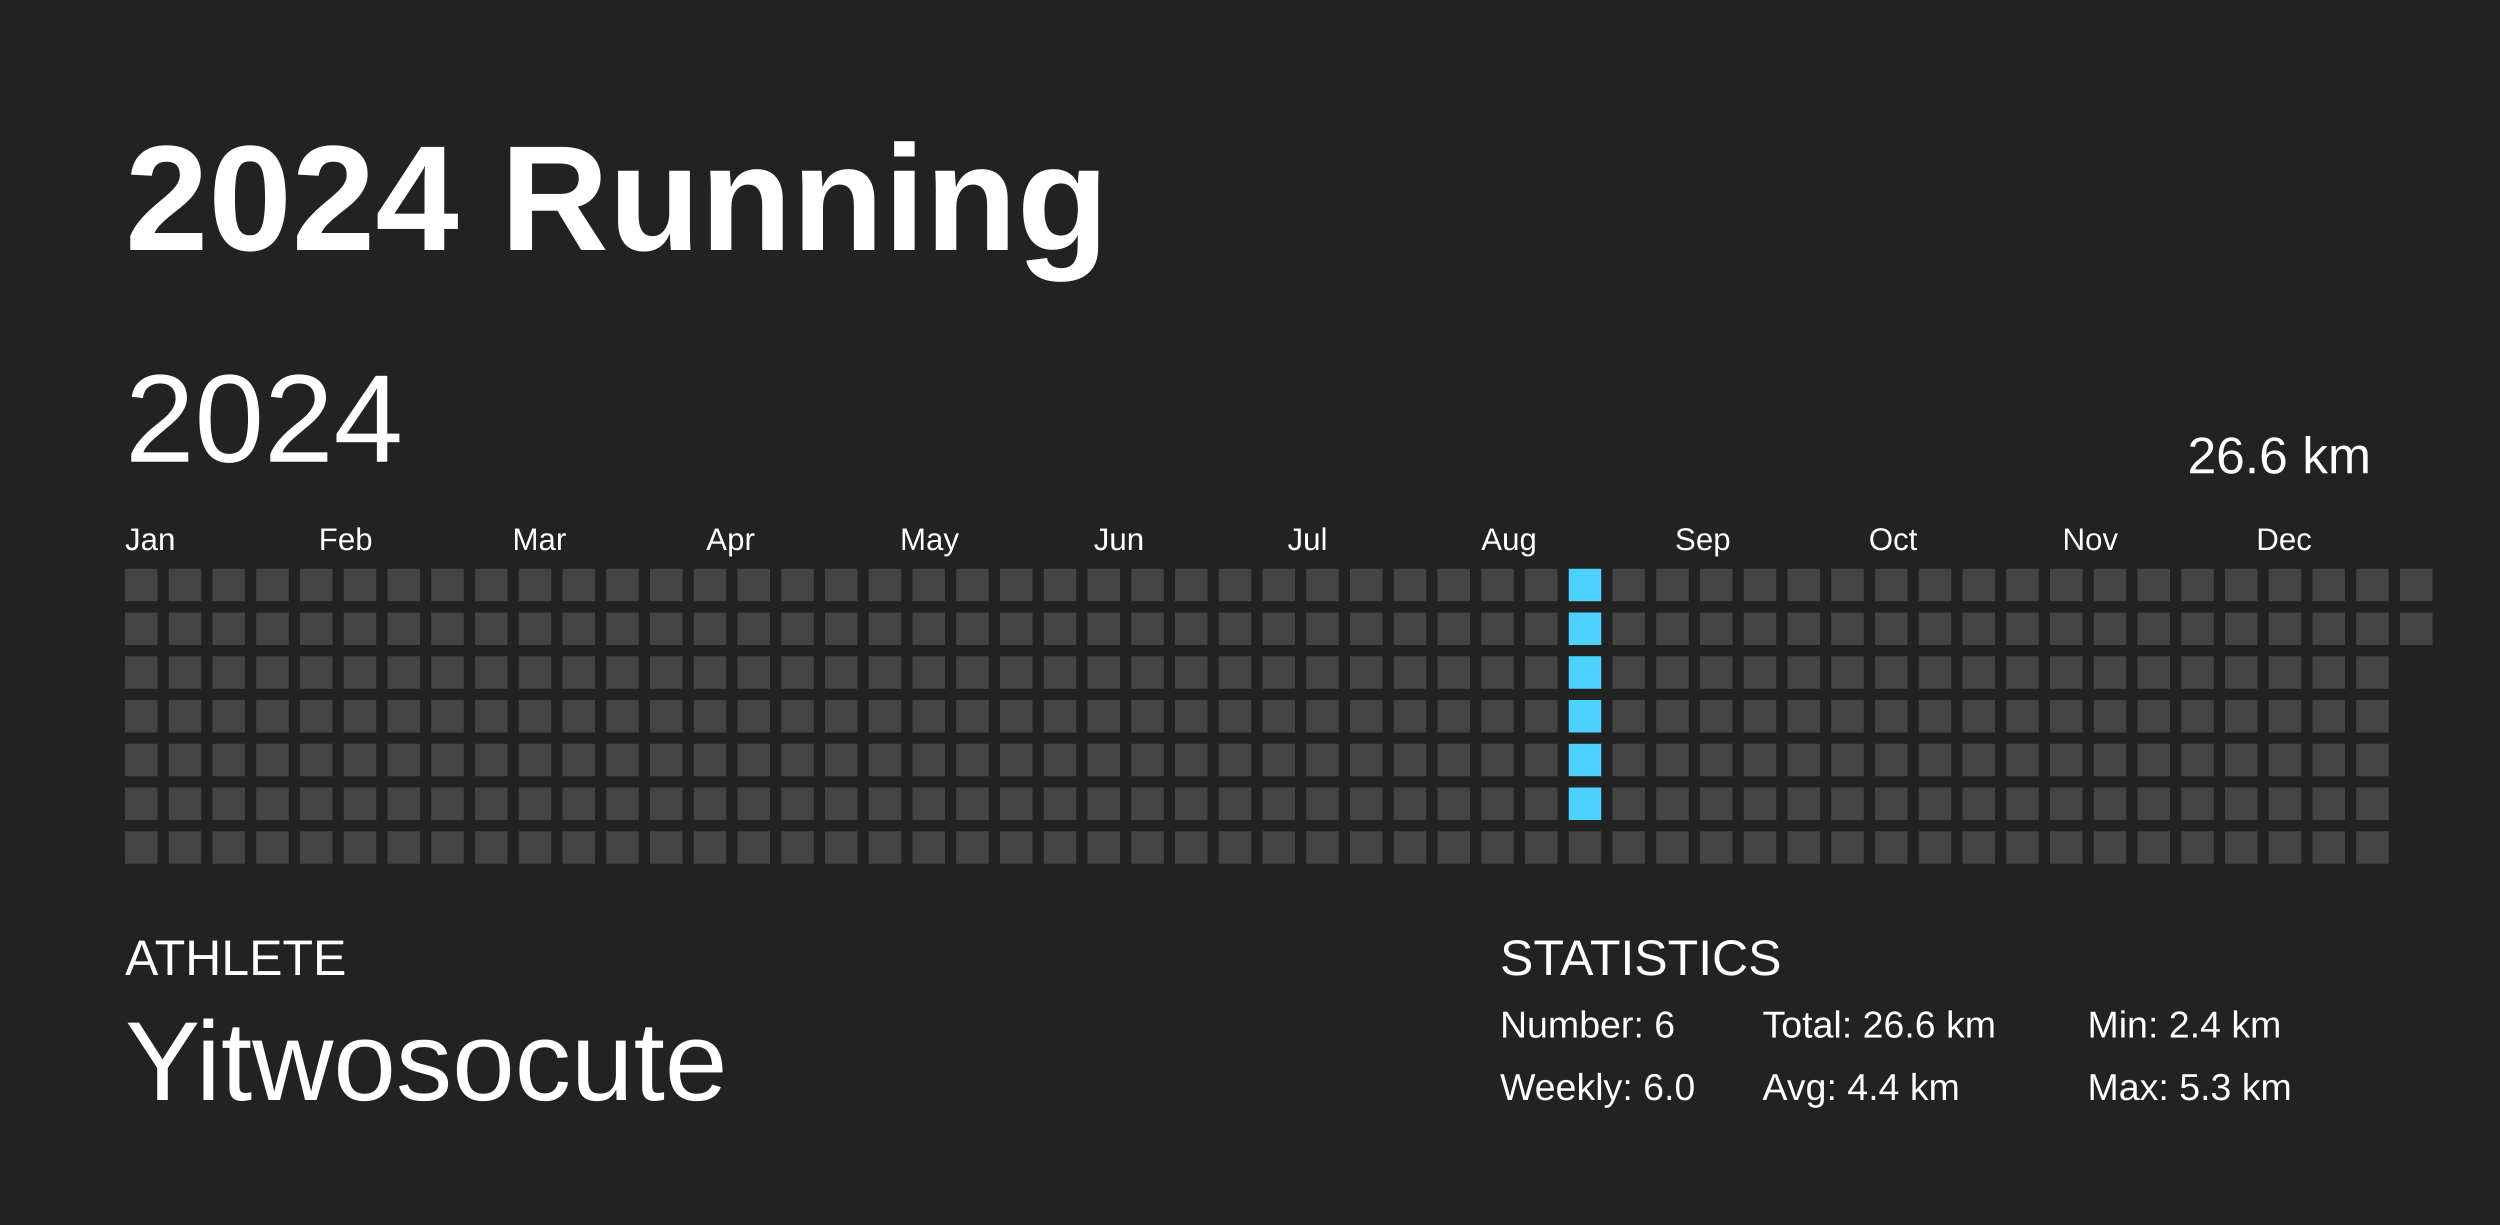
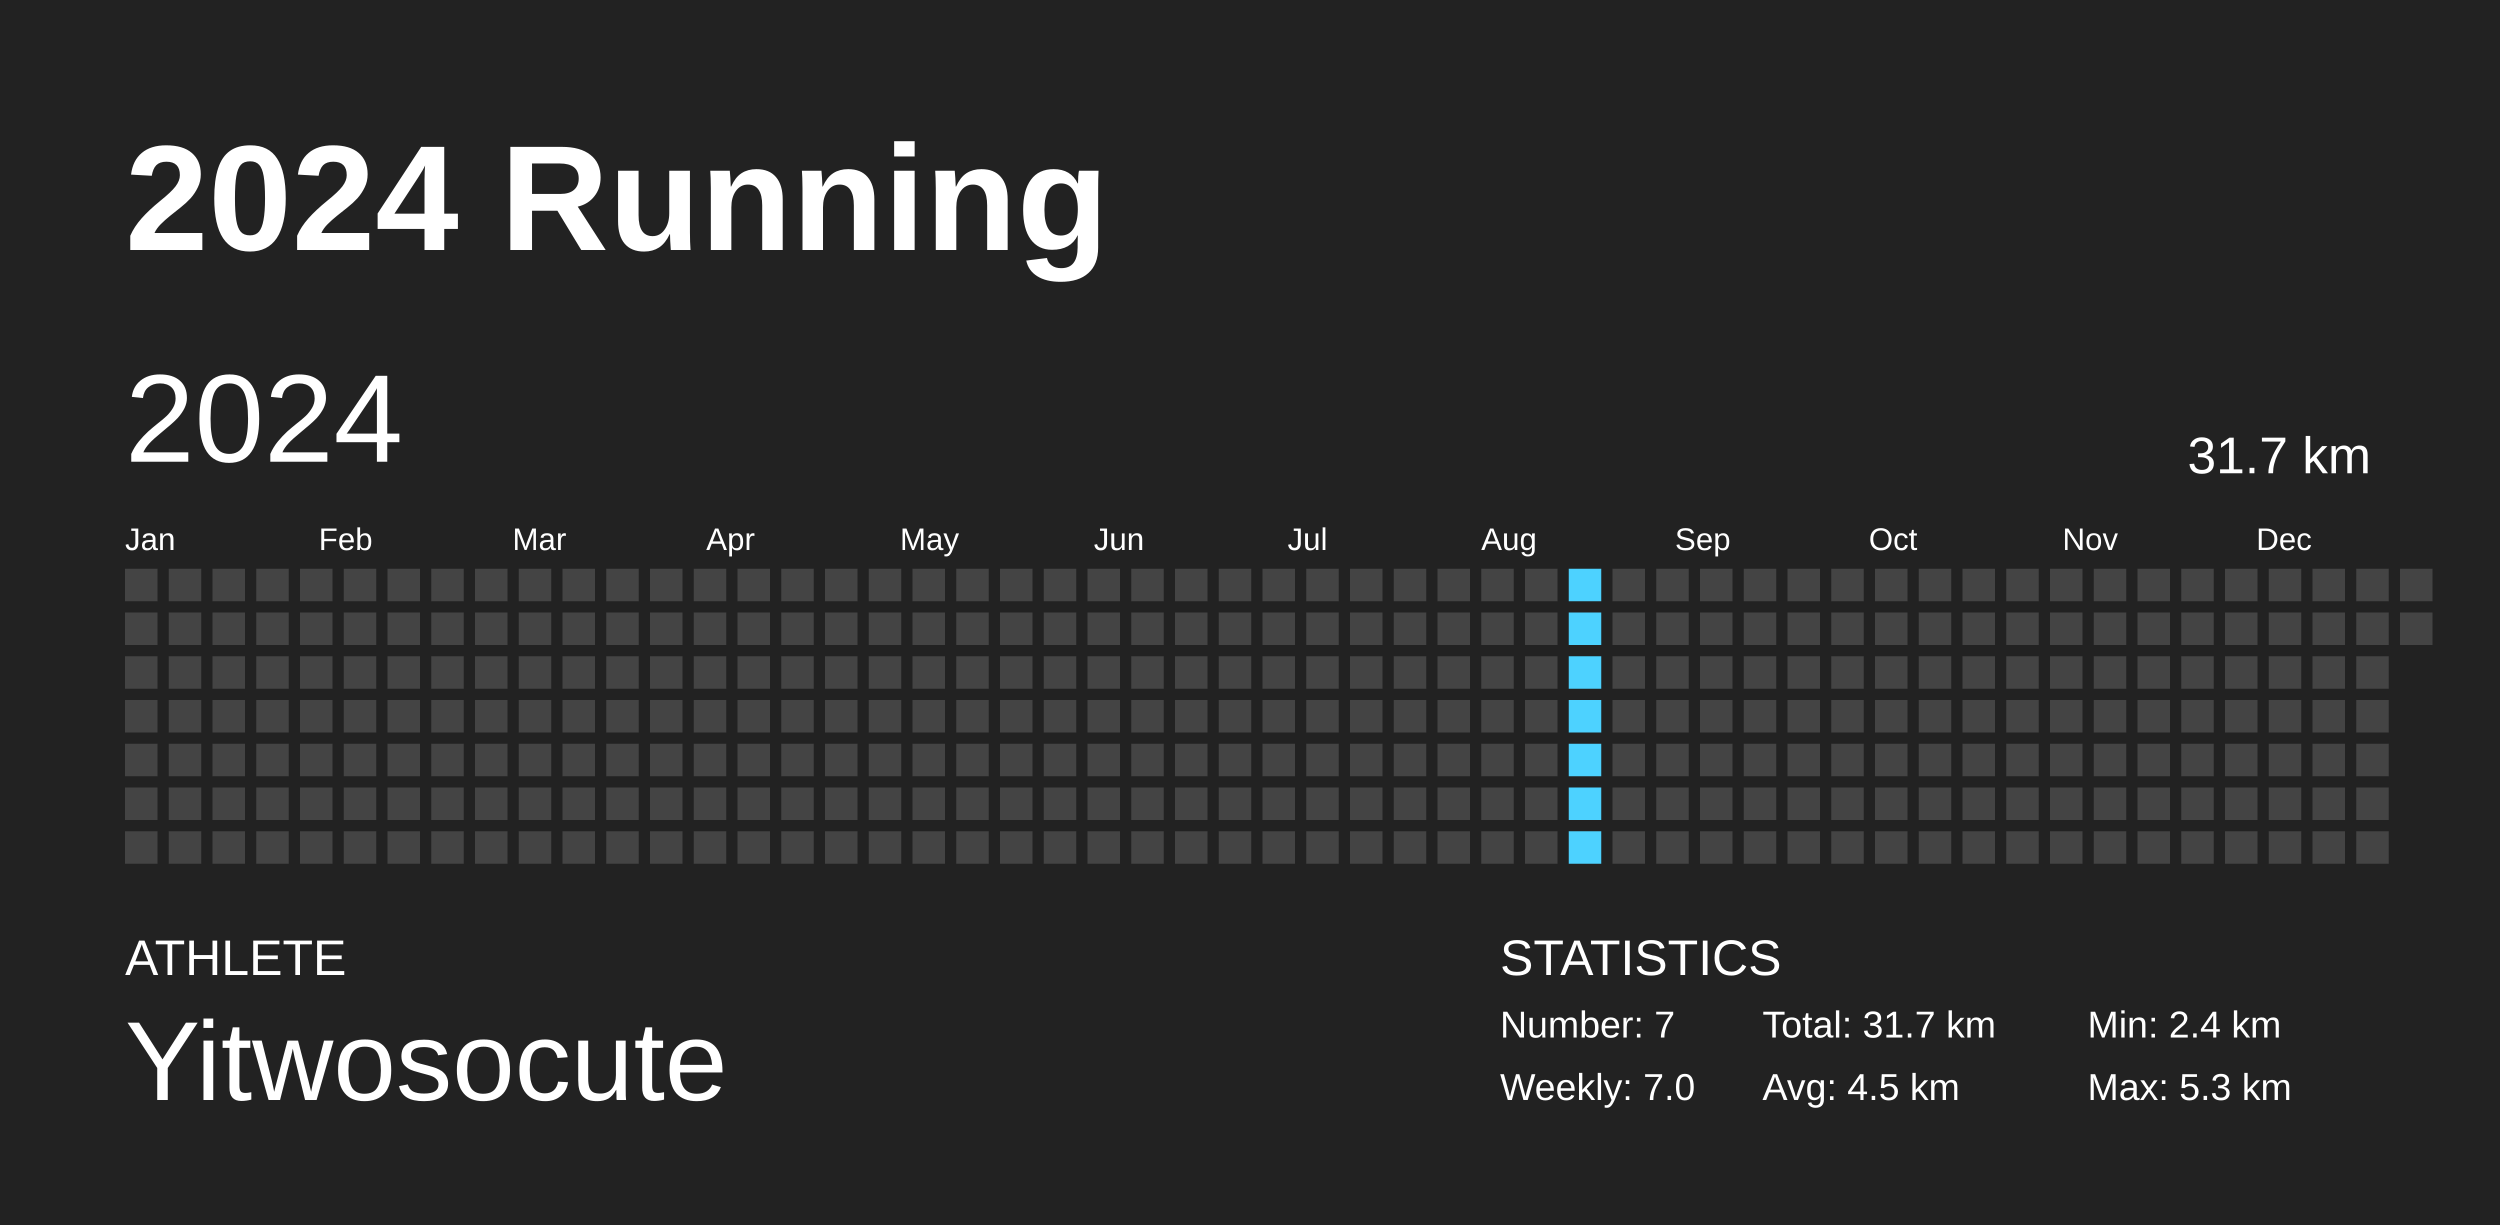
<svg xmlns="http://www.w3.org/2000/svg" baseProfile="full" height="98mm" version="1.1" viewBox="0,0,200,98" width="200mm">
  <defs />
  <rect fill="#222222" height="98" width="200" x="0" y="0" />
  <text fill="#FFFFFF" style="font-size:12px; font-family:Arial; font-weight:bold;" x="10" y="20">2024 Running</text>
  <text fill="#FFFFFF" style="font-size:4px; font-family:Arial" x="10" y="78">ATHLETE</text>
  <text fill="#FFFFFF" style="font-size:9px; font-family:Arial" x="10" y="88">Yitwosocute</text>
  <text fill="#FFFFFF" style="font-size:4px; font-family:Arial" x="120" y="78">STATISTICS</text>
-   <text fill="#FFFFFF" style="font-size:3px; font-family:Arial" x="120" y="83">Number: 6</text>
-   <text fill="#FFFFFF" style="font-size:3px; font-family:Arial" x="120" y="88">Weekly: 6.0</text>
-   <text fill="#FFFFFF" style="font-size:3px; font-family:Arial" x="141" y="83">Total: 26.6 km</text>
-   <text fill="#FFFFFF" style="font-size:3px; font-family:Arial" x="141" y="88">Avg: 4.4 km</text>
+   <text fill="#FFFFFF" style="font-size:3px; font-family:Arial" x="120" y="83">Number: 7</text>
+   <text fill="#FFFFFF" style="font-size:3px; font-family:Arial" x="120" y="88">Weekly: 7.0</text>
+   <text fill="#FFFFFF" style="font-size:3px; font-family:Arial" x="141" y="83">Total: 31.7 km</text>
+   <text fill="#FFFFFF" style="font-size:3px; font-family:Arial" x="141" y="88">Avg: 4.5 km</text>
  <text fill="#FFFFFF" style="font-size:3px; font-family:Arial" x="167" y="83">Min: 2.4 km</text>
  <text fill="#FFFFFF" style="font-size:3px; font-family:Arial" x="167" y="88">Max: 5.3 km</text>
  <text dominant-baseline="hanging" fill="#FFFFFF" style="font-size:10.0px; font-family:Arial;" x="10" y="30">2024</text>
-   <text dominant-baseline="hanging" fill="#FFFFFF" style="font-size:4.125px; font-family:Arial;" x="175" y="35">26.6 km</text>
+   <text dominant-baseline="hanging" fill="#FFFFFF" style="font-size:4.125px; font-family:Arial;" x="175" y="35">31.7 km</text>
  <text fill="#FFFFFF" style="font-size:2.5px; font-family:Arial" x="10.0" y="44">Jan</text>
  <text fill="#FFFFFF" style="font-size:2.5px; font-family:Arial" x="25.5" y="44">Feb</text>
  <text fill="#FFFFFF" style="font-size:2.5px; font-family:Arial" x="41.0" y="44">Mar</text>
  <text fill="#FFFFFF" style="font-size:2.5px; font-family:Arial" x="56.5" y="44">Apr</text>
  <text fill="#FFFFFF" style="font-size:2.5px; font-family:Arial" x="72.0" y="44">May</text>
  <text fill="#FFFFFF" style="font-size:2.5px; font-family:Arial" x="87.5" y="44">Jun</text>
  <text fill="#FFFFFF" style="font-size:2.5px; font-family:Arial" x="103.0" y="44">Jul</text>
  <text fill="#FFFFFF" style="font-size:2.5px; font-family:Arial" x="118.5" y="44">Aug</text>
  <text fill="#FFFFFF" style="font-size:2.5px; font-family:Arial" x="134.0" y="44">Sep</text>
  <text fill="#FFFFFF" style="font-size:2.5px; font-family:Arial" x="149.5" y="44">Oct</text>
  <text fill="#FFFFFF" style="font-size:2.5px; font-family:Arial" x="165.0" y="44">Nov</text>
  <text fill="#FFFFFF" style="font-size:2.5px; font-family:Arial" x="180.5" y="44">Dec</text>
  <rect fill="#444444" height="2.6" width="2.6" x="10.0" y="45.5" />
  <rect fill="#444444" height="2.6" width="2.6" x="10.0" y="49.0" />
  <rect fill="#444444" height="2.6" width="2.6" x="10.0" y="52.5" />
  <rect fill="#444444" height="2.6" width="2.6" x="10.0" y="56.0" />
  <rect fill="#444444" height="2.6" width="2.6" x="10.0" y="59.5" />
  <rect fill="#444444" height="2.6" width="2.6" x="10.0" y="63.0" />
  <rect fill="#444444" height="2.6" width="2.6" x="10.0" y="66.5" />
  <rect fill="#444444" height="2.6" width="2.6" x="13.5" y="45.5" />
  <rect fill="#444444" height="2.6" width="2.6" x="13.5" y="49.0" />
  <rect fill="#444444" height="2.6" width="2.6" x="13.5" y="52.5" />
  <rect fill="#444444" height="2.6" width="2.6" x="13.5" y="56.0" />
  <rect fill="#444444" height="2.6" width="2.6" x="13.5" y="59.5" />
  <rect fill="#444444" height="2.6" width="2.6" x="13.5" y="63.0" />
  <rect fill="#444444" height="2.6" width="2.6" x="13.5" y="66.5" />
  <rect fill="#444444" height="2.6" width="2.6" x="17.0" y="45.5" />
  <rect fill="#444444" height="2.6" width="2.6" x="17.0" y="49.0" />
  <rect fill="#444444" height="2.6" width="2.6" x="17.0" y="52.5" />
  <rect fill="#444444" height="2.6" width="2.6" x="17.0" y="56.0" />
  <rect fill="#444444" height="2.6" width="2.6" x="17.0" y="59.5" />
  <rect fill="#444444" height="2.6" width="2.6" x="17.0" y="63.0" />
  <rect fill="#444444" height="2.6" width="2.6" x="17.0" y="66.5" />
  <rect fill="#444444" height="2.6" width="2.6" x="20.5" y="45.5" />
  <rect fill="#444444" height="2.6" width="2.6" x="20.5" y="49.0" />
  <rect fill="#444444" height="2.6" width="2.6" x="20.5" y="52.5" />
  <rect fill="#444444" height="2.6" width="2.6" x="20.5" y="56.0" />
  <rect fill="#444444" height="2.6" width="2.6" x="20.5" y="59.5" />
  <rect fill="#444444" height="2.6" width="2.6" x="20.5" y="63.0" />
  <rect fill="#444444" height="2.6" width="2.6" x="20.5" y="66.5" />
  <rect fill="#444444" height="2.6" width="2.6" x="24.0" y="45.5" />
  <rect fill="#444444" height="2.6" width="2.6" x="24.0" y="49.0" />
  <rect fill="#444444" height="2.6" width="2.6" x="24.0" y="52.5" />
  <rect fill="#444444" height="2.6" width="2.6" x="24.0" y="56.0" />
  <rect fill="#444444" height="2.6" width="2.6" x="24.0" y="59.5" />
  <rect fill="#444444" height="2.6" width="2.6" x="24.0" y="63.0" />
  <rect fill="#444444" height="2.6" width="2.6" x="24.0" y="66.5" />
  <rect fill="#444444" height="2.6" width="2.6" x="27.5" y="45.5" />
  <rect fill="#444444" height="2.6" width="2.6" x="27.5" y="49.0" />
  <rect fill="#444444" height="2.6" width="2.6" x="27.5" y="52.5" />
  <rect fill="#444444" height="2.6" width="2.6" x="27.5" y="56.0" />
  <rect fill="#444444" height="2.6" width="2.6" x="27.5" y="59.5" />
  <rect fill="#444444" height="2.6" width="2.6" x="27.5" y="63.0" />
  <rect fill="#444444" height="2.6" width="2.6" x="27.5" y="66.5" />
  <rect fill="#444444" height="2.6" width="2.6" x="31.0" y="45.5" />
  <rect fill="#444444" height="2.6" width="2.6" x="31.0" y="49.0" />
  <rect fill="#444444" height="2.6" width="2.6" x="31.0" y="52.5" />
  <rect fill="#444444" height="2.6" width="2.6" x="31.0" y="56.0" />
  <rect fill="#444444" height="2.6" width="2.6" x="31.0" y="59.5" />
  <rect fill="#444444" height="2.6" width="2.6" x="31.0" y="63.0" />
  <rect fill="#444444" height="2.6" width="2.6" x="31.0" y="66.5" />
  <rect fill="#444444" height="2.6" width="2.6" x="34.5" y="45.5" />
  <rect fill="#444444" height="2.6" width="2.6" x="34.5" y="49.0" />
  <rect fill="#444444" height="2.6" width="2.6" x="34.5" y="52.5" />
  <rect fill="#444444" height="2.6" width="2.6" x="34.5" y="56.0" />
  <rect fill="#444444" height="2.6" width="2.6" x="34.5" y="59.5" />
  <rect fill="#444444" height="2.6" width="2.6" x="34.5" y="63.0" />
  <rect fill="#444444" height="2.6" width="2.6" x="34.5" y="66.5" />
  <rect fill="#444444" height="2.6" width="2.6" x="38.0" y="45.5" />
  <rect fill="#444444" height="2.6" width="2.6" x="38.0" y="49.0" />
  <rect fill="#444444" height="2.6" width="2.6" x="38.0" y="52.5" />
  <rect fill="#444444" height="2.6" width="2.6" x="38.0" y="56.0" />
  <rect fill="#444444" height="2.6" width="2.6" x="38.0" y="59.5" />
  <rect fill="#444444" height="2.6" width="2.6" x="38.0" y="63.0" />
  <rect fill="#444444" height="2.6" width="2.6" x="38.0" y="66.5" />
  <rect fill="#444444" height="2.6" width="2.6" x="41.5" y="45.5" />
  <rect fill="#444444" height="2.6" width="2.6" x="41.5" y="49.0" />
  <rect fill="#444444" height="2.6" width="2.6" x="41.5" y="52.5" />
  <rect fill="#444444" height="2.6" width="2.6" x="41.5" y="56.0" />
  <rect fill="#444444" height="2.6" width="2.6" x="41.5" y="59.5" />
  <rect fill="#444444" height="2.6" width="2.6" x="41.5" y="63.0" />
  <rect fill="#444444" height="2.6" width="2.6" x="41.5" y="66.5" />
  <rect fill="#444444" height="2.6" width="2.6" x="45.0" y="45.5" />
  <rect fill="#444444" height="2.6" width="2.6" x="45.0" y="49.0" />
  <rect fill="#444444" height="2.6" width="2.6" x="45.0" y="52.5" />
  <rect fill="#444444" height="2.6" width="2.6" x="45.0" y="56.0" />
  <rect fill="#444444" height="2.6" width="2.6" x="45.0" y="59.5" />
  <rect fill="#444444" height="2.6" width="2.6" x="45.0" y="63.0" />
  <rect fill="#444444" height="2.6" width="2.6" x="45.0" y="66.5" />
  <rect fill="#444444" height="2.6" width="2.6" x="48.5" y="45.5" />
  <rect fill="#444444" height="2.6" width="2.6" x="48.5" y="49.0" />
  <rect fill="#444444" height="2.6" width="2.6" x="48.5" y="52.5" />
  <rect fill="#444444" height="2.6" width="2.6" x="48.5" y="56.0" />
  <rect fill="#444444" height="2.6" width="2.6" x="48.5" y="59.5" />
  <rect fill="#444444" height="2.6" width="2.6" x="48.5" y="63.0" />
  <rect fill="#444444" height="2.6" width="2.6" x="48.5" y="66.5" />
  <rect fill="#444444" height="2.6" width="2.6" x="52.0" y="45.5" />
  <rect fill="#444444" height="2.6" width="2.6" x="52.0" y="49.0" />
  <rect fill="#444444" height="2.6" width="2.6" x="52.0" y="52.5" />
  <rect fill="#444444" height="2.6" width="2.6" x="52.0" y="56.0" />
  <rect fill="#444444" height="2.6" width="2.6" x="52.0" y="59.5" />
  <rect fill="#444444" height="2.6" width="2.6" x="52.0" y="63.0" />
  <rect fill="#444444" height="2.6" width="2.6" x="52.0" y="66.5" />
  <rect fill="#444444" height="2.6" width="2.6" x="55.5" y="45.5" />
  <rect fill="#444444" height="2.6" width="2.6" x="55.5" y="49.0" />
  <rect fill="#444444" height="2.6" width="2.6" x="55.5" y="52.5" />
  <rect fill="#444444" height="2.6" width="2.6" x="55.5" y="56.0" />
  <rect fill="#444444" height="2.6" width="2.6" x="55.5" y="59.5" />
  <rect fill="#444444" height="2.6" width="2.6" x="55.5" y="63.0" />
  <rect fill="#444444" height="2.6" width="2.6" x="55.5" y="66.5" />
  <rect fill="#444444" height="2.6" width="2.6" x="59.0" y="45.5" />
  <rect fill="#444444" height="2.6" width="2.6" x="59.0" y="49.0" />
  <rect fill="#444444" height="2.6" width="2.6" x="59.0" y="52.5" />
  <rect fill="#444444" height="2.6" width="2.6" x="59.0" y="56.0" />
  <rect fill="#444444" height="2.6" width="2.6" x="59.0" y="59.5" />
  <rect fill="#444444" height="2.6" width="2.6" x="59.0" y="63.0" />
  <rect fill="#444444" height="2.6" width="2.6" x="59.0" y="66.5" />
  <rect fill="#444444" height="2.6" width="2.6" x="62.5" y="45.5" />
  <rect fill="#444444" height="2.6" width="2.6" x="62.5" y="49.0" />
  <rect fill="#444444" height="2.6" width="2.6" x="62.5" y="52.5" />
  <rect fill="#444444" height="2.6" width="2.6" x="62.5" y="56.0" />
  <rect fill="#444444" height="2.6" width="2.6" x="62.5" y="59.5" />
  <rect fill="#444444" height="2.6" width="2.6" x="62.5" y="63.0" />
  <rect fill="#444444" height="2.6" width="2.6" x="62.5" y="66.5" />
  <rect fill="#444444" height="2.6" width="2.6" x="66.0" y="45.5" />
  <rect fill="#444444" height="2.6" width="2.6" x="66.0" y="49.0" />
  <rect fill="#444444" height="2.6" width="2.6" x="66.0" y="52.5" />
  <rect fill="#444444" height="2.6" width="2.6" x="66.0" y="56.0" />
  <rect fill="#444444" height="2.6" width="2.6" x="66.0" y="59.5" />
  <rect fill="#444444" height="2.6" width="2.6" x="66.0" y="63.0" />
  <rect fill="#444444" height="2.6" width="2.6" x="66.0" y="66.5" />
  <rect fill="#444444" height="2.6" width="2.6" x="69.5" y="45.5" />
  <rect fill="#444444" height="2.6" width="2.6" x="69.5" y="49.0" />
  <rect fill="#444444" height="2.6" width="2.6" x="69.5" y="52.5" />
  <rect fill="#444444" height="2.6" width="2.6" x="69.5" y="56.0" />
  <rect fill="#444444" height="2.6" width="2.6" x="69.5" y="59.5" />
  <rect fill="#444444" height="2.6" width="2.6" x="69.5" y="63.0" />
  <rect fill="#444444" height="2.6" width="2.6" x="69.5" y="66.5" />
  <rect fill="#444444" height="2.6" width="2.6" x="73.0" y="45.5" />
  <rect fill="#444444" height="2.6" width="2.6" x="73.0" y="49.0" />
  <rect fill="#444444" height="2.6" width="2.6" x="73.0" y="52.5" />
  <rect fill="#444444" height="2.6" width="2.6" x="73.0" y="56.0" />
  <rect fill="#444444" height="2.6" width="2.6" x="73.0" y="59.5" />
  <rect fill="#444444" height="2.6" width="2.6" x="73.0" y="63.0" />
  <rect fill="#444444" height="2.6" width="2.6" x="73.0" y="66.5" />
  <rect fill="#444444" height="2.6" width="2.6" x="76.5" y="45.5" />
  <rect fill="#444444" height="2.6" width="2.6" x="76.5" y="49.0" />
  <rect fill="#444444" height="2.6" width="2.6" x="76.5" y="52.5" />
  <rect fill="#444444" height="2.6" width="2.6" x="76.5" y="56.0" />
  <rect fill="#444444" height="2.6" width="2.6" x="76.5" y="59.5" />
  <rect fill="#444444" height="2.6" width="2.6" x="76.5" y="63.0" />
  <rect fill="#444444" height="2.6" width="2.6" x="76.5" y="66.5" />
  <rect fill="#444444" height="2.6" width="2.6" x="80.0" y="45.5" />
  <rect fill="#444444" height="2.6" width="2.6" x="80.0" y="49.0" />
  <rect fill="#444444" height="2.6" width="2.6" x="80.0" y="52.5" />
  <rect fill="#444444" height="2.6" width="2.6" x="80.0" y="56.0" />
  <rect fill="#444444" height="2.6" width="2.6" x="80.0" y="59.5" />
  <rect fill="#444444" height="2.6" width="2.6" x="80.0" y="63.0" />
  <rect fill="#444444" height="2.6" width="2.6" x="80.0" y="66.5" />
  <rect fill="#444444" height="2.6" width="2.6" x="83.5" y="45.5" />
  <rect fill="#444444" height="2.6" width="2.6" x="83.5" y="49.0" />
  <rect fill="#444444" height="2.6" width="2.6" x="83.5" y="52.5" />
  <rect fill="#444444" height="2.6" width="2.6" x="83.5" y="56.0" />
  <rect fill="#444444" height="2.6" width="2.6" x="83.5" y="59.5" />
  <rect fill="#444444" height="2.6" width="2.6" x="83.5" y="63.0" />
  <rect fill="#444444" height="2.6" width="2.6" x="83.5" y="66.5" />
  <rect fill="#444444" height="2.6" width="2.6" x="87.0" y="45.5" />
  <rect fill="#444444" height="2.6" width="2.6" x="87.0" y="49.0" />
  <rect fill="#444444" height="2.6" width="2.6" x="87.0" y="52.5" />
  <rect fill="#444444" height="2.6" width="2.6" x="87.0" y="56.0" />
  <rect fill="#444444" height="2.6" width="2.6" x="87.0" y="59.5" />
  <rect fill="#444444" height="2.6" width="2.6" x="87.0" y="63.0" />
  <rect fill="#444444" height="2.6" width="2.6" x="87.0" y="66.5" />
  <rect fill="#444444" height="2.6" width="2.6" x="90.5" y="45.5" />
  <rect fill="#444444" height="2.6" width="2.6" x="90.5" y="49.0" />
  <rect fill="#444444" height="2.6" width="2.6" x="90.5" y="52.5" />
  <rect fill="#444444" height="2.6" width="2.6" x="90.5" y="56.0" />
  <rect fill="#444444" height="2.6" width="2.6" x="90.5" y="59.5" />
  <rect fill="#444444" height="2.6" width="2.6" x="90.5" y="63.0" />
  <rect fill="#444444" height="2.6" width="2.6" x="90.5" y="66.5" />
  <rect fill="#444444" height="2.6" width="2.6" x="94.0" y="45.5" />
  <rect fill="#444444" height="2.6" width="2.6" x="94.0" y="49.0" />
  <rect fill="#444444" height="2.6" width="2.6" x="94.0" y="52.5" />
  <rect fill="#444444" height="2.6" width="2.6" x="94.0" y="56.0" />
  <rect fill="#444444" height="2.6" width="2.6" x="94.0" y="59.5" />
  <rect fill="#444444" height="2.6" width="2.6" x="94.0" y="63.0" />
  <rect fill="#444444" height="2.6" width="2.6" x="94.0" y="66.5" />
  <rect fill="#444444" height="2.6" width="2.6" x="97.5" y="45.5" />
  <rect fill="#444444" height="2.6" width="2.6" x="97.5" y="49.0" />
  <rect fill="#444444" height="2.6" width="2.6" x="97.5" y="52.5" />
  <rect fill="#444444" height="2.6" width="2.6" x="97.5" y="56.0" />
  <rect fill="#444444" height="2.6" width="2.6" x="97.5" y="59.5" />
  <rect fill="#444444" height="2.6" width="2.6" x="97.5" y="63.0" />
  <rect fill="#444444" height="2.6" width="2.6" x="97.5" y="66.5" />
  <rect fill="#444444" height="2.6" width="2.6" x="101.0" y="45.5" />
  <rect fill="#444444" height="2.6" width="2.6" x="101.0" y="49.0" />
  <rect fill="#444444" height="2.6" width="2.6" x="101.0" y="52.5" />
  <rect fill="#444444" height="2.6" width="2.6" x="101.0" y="56.0" />
  <rect fill="#444444" height="2.6" width="2.6" x="101.0" y="59.5" />
  <rect fill="#444444" height="2.6" width="2.6" x="101.0" y="63.0" />
  <rect fill="#444444" height="2.6" width="2.6" x="101.0" y="66.5" />
  <rect fill="#444444" height="2.6" width="2.6" x="104.5" y="45.5" />
  <rect fill="#444444" height="2.6" width="2.6" x="104.5" y="49.0" />
  <rect fill="#444444" height="2.6" width="2.6" x="104.5" y="52.5" />
  <rect fill="#444444" height="2.6" width="2.6" x="104.5" y="56.0" />
  <rect fill="#444444" height="2.6" width="2.6" x="104.5" y="59.5" />
  <rect fill="#444444" height="2.6" width="2.6" x="104.5" y="63.0" />
  <rect fill="#444444" height="2.6" width="2.6" x="104.5" y="66.5" />
  <rect fill="#444444" height="2.6" width="2.6" x="108.0" y="45.5" />
  <rect fill="#444444" height="2.6" width="2.6" x="108.0" y="49.0" />
  <rect fill="#444444" height="2.6" width="2.6" x="108.0" y="52.5" />
  <rect fill="#444444" height="2.6" width="2.6" x="108.0" y="56.0" />
  <rect fill="#444444" height="2.6" width="2.6" x="108.0" y="59.5" />
  <rect fill="#444444" height="2.6" width="2.6" x="108.0" y="63.0" />
  <rect fill="#444444" height="2.6" width="2.6" x="108.0" y="66.5" />
  <rect fill="#444444" height="2.6" width="2.6" x="111.5" y="45.5" />
  <rect fill="#444444" height="2.6" width="2.6" x="111.5" y="49.0" />
  <rect fill="#444444" height="2.6" width="2.6" x="111.5" y="52.5" />
  <rect fill="#444444" height="2.6" width="2.6" x="111.5" y="56.0" />
  <rect fill="#444444" height="2.6" width="2.6" x="111.5" y="59.5" />
  <rect fill="#444444" height="2.6" width="2.6" x="111.5" y="63.0" />
  <rect fill="#444444" height="2.6" width="2.6" x="111.5" y="66.5" />
  <rect fill="#444444" height="2.6" width="2.6" x="115.0" y="45.5" />
  <rect fill="#444444" height="2.6" width="2.6" x="115.0" y="49.0" />
  <rect fill="#444444" height="2.6" width="2.6" x="115.0" y="52.5" />
  <rect fill="#444444" height="2.6" width="2.6" x="115.0" y="56.0" />
  <rect fill="#444444" height="2.6" width="2.6" x="115.0" y="59.5" />
  <rect fill="#444444" height="2.6" width="2.6" x="115.0" y="63.0" />
  <rect fill="#444444" height="2.6" width="2.6" x="115.0" y="66.5" />
  <rect fill="#444444" height="2.6" width="2.6" x="118.5" y="45.5" />
  <rect fill="#444444" height="2.6" width="2.6" x="118.5" y="49.0" />
  <rect fill="#444444" height="2.6" width="2.6" x="118.5" y="52.5" />
  <rect fill="#444444" height="2.6" width="2.6" x="118.5" y="56.0" />
  <rect fill="#444444" height="2.6" width="2.6" x="118.5" y="59.5" />
  <rect fill="#444444" height="2.6" width="2.6" x="118.5" y="63.0" />
  <rect fill="#444444" height="2.6" width="2.6" x="118.5" y="66.5" />
  <rect fill="#444444" height="2.6" width="2.6" x="122.0" y="45.5" />
  <rect fill="#444444" height="2.6" width="2.6" x="122.0" y="49.0" />
  <rect fill="#444444" height="2.6" width="2.6" x="122.0" y="52.5" />
  <rect fill="#444444" height="2.6" width="2.6" x="122.0" y="56.0" />
  <rect fill="#444444" height="2.6" width="2.6" x="122.0" y="59.5" />
  <rect fill="#444444" height="2.6" width="2.6" x="122.0" y="63.0" />
  <rect fill="#444444" height="2.6" width="2.6" x="122.0" y="66.5" />
  <rect fill="#4dd2ff" height="2.6" width="2.6" x="125.5" y="45.5" />
  <rect fill="#4dd2ff" height="2.6" width="2.6" x="125.5" y="49.0" />
  <rect fill="#4dd2ff" height="2.6" width="2.6" x="125.5" y="52.5" />
  <rect fill="#4dd2ff" height="2.6" width="2.6" x="125.5" y="56.0" />
  <rect fill="#4dd2ff" height="2.6" width="2.6" x="125.5" y="59.5" />
  <rect fill="#4dd2ff" height="2.6" width="2.6" x="125.5" y="63.0" />
-   <rect fill="#444444" height="2.6" width="2.6" x="125.5" y="66.5" />
+   <rect fill="#4dd2ff" height="2.6" width="2.6" x="125.5" y="66.5" />
  <rect fill="#444444" height="2.6" width="2.6" x="129.0" y="45.5" />
  <rect fill="#444444" height="2.6" width="2.6" x="129.0" y="49.0" />
  <rect fill="#444444" height="2.6" width="2.6" x="129.0" y="52.5" />
  <rect fill="#444444" height="2.6" width="2.6" x="129.0" y="56.0" />
  <rect fill="#444444" height="2.6" width="2.6" x="129.0" y="59.5" />
  <rect fill="#444444" height="2.6" width="2.6" x="129.0" y="63.0" />
  <rect fill="#444444" height="2.6" width="2.6" x="129.0" y="66.5" />
  <rect fill="#444444" height="2.6" width="2.6" x="132.5" y="45.5" />
  <rect fill="#444444" height="2.6" width="2.6" x="132.5" y="49.0" />
  <rect fill="#444444" height="2.6" width="2.6" x="132.5" y="52.5" />
  <rect fill="#444444" height="2.6" width="2.6" x="132.5" y="56.0" />
  <rect fill="#444444" height="2.6" width="2.6" x="132.5" y="59.5" />
  <rect fill="#444444" height="2.6" width="2.6" x="132.5" y="63.0" />
  <rect fill="#444444" height="2.6" width="2.6" x="132.5" y="66.5" />
  <rect fill="#444444" height="2.6" width="2.6" x="136.0" y="45.5" />
  <rect fill="#444444" height="2.6" width="2.6" x="136.0" y="49.0" />
  <rect fill="#444444" height="2.6" width="2.6" x="136.0" y="52.5" />
  <rect fill="#444444" height="2.6" width="2.6" x="136.0" y="56.0" />
  <rect fill="#444444" height="2.6" width="2.6" x="136.0" y="59.5" />
  <rect fill="#444444" height="2.6" width="2.6" x="136.0" y="63.0" />
  <rect fill="#444444" height="2.6" width="2.6" x="136.0" y="66.5" />
  <rect fill="#444444" height="2.6" width="2.6" x="139.5" y="45.5" />
  <rect fill="#444444" height="2.6" width="2.6" x="139.5" y="49.0" />
  <rect fill="#444444" height="2.6" width="2.6" x="139.5" y="52.5" />
  <rect fill="#444444" height="2.6" width="2.6" x="139.5" y="56.0" />
  <rect fill="#444444" height="2.6" width="2.6" x="139.5" y="59.5" />
  <rect fill="#444444" height="2.6" width="2.6" x="139.5" y="63.0" />
  <rect fill="#444444" height="2.6" width="2.6" x="139.5" y="66.5" />
  <rect fill="#444444" height="2.6" width="2.6" x="143.0" y="45.5" />
  <rect fill="#444444" height="2.6" width="2.6" x="143.0" y="49.0" />
  <rect fill="#444444" height="2.6" width="2.6" x="143.0" y="52.5" />
  <rect fill="#444444" height="2.6" width="2.6" x="143.0" y="56.0" />
  <rect fill="#444444" height="2.6" width="2.6" x="143.0" y="59.5" />
  <rect fill="#444444" height="2.6" width="2.6" x="143.0" y="63.0" />
  <rect fill="#444444" height="2.6" width="2.6" x="143.0" y="66.5" />
  <rect fill="#444444" height="2.6" width="2.6" x="146.5" y="45.5" />
  <rect fill="#444444" height="2.6" width="2.6" x="146.5" y="49.0" />
  <rect fill="#444444" height="2.6" width="2.6" x="146.5" y="52.5" />
  <rect fill="#444444" height="2.6" width="2.6" x="146.5" y="56.0" />
  <rect fill="#444444" height="2.6" width="2.6" x="146.5" y="59.5" />
  <rect fill="#444444" height="2.6" width="2.6" x="146.5" y="63.0" />
  <rect fill="#444444" height="2.6" width="2.6" x="146.5" y="66.5" />
  <rect fill="#444444" height="2.6" width="2.6" x="150.0" y="45.5" />
  <rect fill="#444444" height="2.6" width="2.6" x="150.0" y="49.0" />
  <rect fill="#444444" height="2.6" width="2.6" x="150.0" y="52.5" />
  <rect fill="#444444" height="2.6" width="2.6" x="150.0" y="56.0" />
  <rect fill="#444444" height="2.6" width="2.6" x="150.0" y="59.5" />
  <rect fill="#444444" height="2.6" width="2.6" x="150.0" y="63.0" />
  <rect fill="#444444" height="2.6" width="2.6" x="150.0" y="66.5" />
  <rect fill="#444444" height="2.6" width="2.6" x="153.5" y="45.5" />
  <rect fill="#444444" height="2.6" width="2.6" x="153.5" y="49.0" />
  <rect fill="#444444" height="2.6" width="2.6" x="153.5" y="52.5" />
  <rect fill="#444444" height="2.6" width="2.6" x="153.5" y="56.0" />
  <rect fill="#444444" height="2.6" width="2.6" x="153.5" y="59.5" />
  <rect fill="#444444" height="2.6" width="2.6" x="153.5" y="63.0" />
  <rect fill="#444444" height="2.6" width="2.6" x="153.5" y="66.5" />
  <rect fill="#444444" height="2.6" width="2.6" x="157.0" y="45.5" />
  <rect fill="#444444" height="2.6" width="2.6" x="157.0" y="49.0" />
  <rect fill="#444444" height="2.6" width="2.6" x="157.0" y="52.5" />
  <rect fill="#444444" height="2.6" width="2.6" x="157.0" y="56.0" />
  <rect fill="#444444" height="2.6" width="2.6" x="157.0" y="59.5" />
  <rect fill="#444444" height="2.6" width="2.6" x="157.0" y="63.0" />
  <rect fill="#444444" height="2.6" width="2.6" x="157.0" y="66.5" />
  <rect fill="#444444" height="2.6" width="2.6" x="160.5" y="45.5" />
  <rect fill="#444444" height="2.6" width="2.6" x="160.5" y="49.0" />
  <rect fill="#444444" height="2.6" width="2.6" x="160.5" y="52.5" />
  <rect fill="#444444" height="2.6" width="2.6" x="160.5" y="56.0" />
  <rect fill="#444444" height="2.6" width="2.6" x="160.5" y="59.5" />
  <rect fill="#444444" height="2.6" width="2.6" x="160.5" y="63.0" />
  <rect fill="#444444" height="2.6" width="2.6" x="160.5" y="66.5" />
  <rect fill="#444444" height="2.6" width="2.6" x="164.0" y="45.5" />
  <rect fill="#444444" height="2.6" width="2.6" x="164.0" y="49.0" />
  <rect fill="#444444" height="2.6" width="2.6" x="164.0" y="52.5" />
  <rect fill="#444444" height="2.6" width="2.6" x="164.0" y="56.0" />
  <rect fill="#444444" height="2.6" width="2.6" x="164.0" y="59.5" />
  <rect fill="#444444" height="2.6" width="2.6" x="164.0" y="63.0" />
  <rect fill="#444444" height="2.6" width="2.6" x="164.0" y="66.5" />
  <rect fill="#444444" height="2.6" width="2.6" x="167.5" y="45.5" />
  <rect fill="#444444" height="2.6" width="2.6" x="167.5" y="49.0" />
  <rect fill="#444444" height="2.6" width="2.6" x="167.5" y="52.5" />
  <rect fill="#444444" height="2.6" width="2.6" x="167.5" y="56.0" />
  <rect fill="#444444" height="2.6" width="2.6" x="167.5" y="59.5" />
  <rect fill="#444444" height="2.6" width="2.6" x="167.5" y="63.0" />
  <rect fill="#444444" height="2.6" width="2.6" x="167.5" y="66.5" />
  <rect fill="#444444" height="2.6" width="2.6" x="171.0" y="45.5" />
  <rect fill="#444444" height="2.6" width="2.6" x="171.0" y="49.0" />
  <rect fill="#444444" height="2.6" width="2.6" x="171.0" y="52.5" />
  <rect fill="#444444" height="2.6" width="2.6" x="171.0" y="56.0" />
  <rect fill="#444444" height="2.6" width="2.6" x="171.0" y="59.5" />
  <rect fill="#444444" height="2.6" width="2.6" x="171.0" y="63.0" />
  <rect fill="#444444" height="2.6" width="2.6" x="171.0" y="66.5" />
  <rect fill="#444444" height="2.6" width="2.6" x="174.5" y="45.5" />
  <rect fill="#444444" height="2.6" width="2.6" x="174.5" y="49.0" />
  <rect fill="#444444" height="2.6" width="2.6" x="174.5" y="52.5" />
  <rect fill="#444444" height="2.6" width="2.6" x="174.5" y="56.0" />
  <rect fill="#444444" height="2.6" width="2.6" x="174.5" y="59.5" />
  <rect fill="#444444" height="2.6" width="2.6" x="174.5" y="63.0" />
  <rect fill="#444444" height="2.6" width="2.6" x="174.5" y="66.5" />
  <rect fill="#444444" height="2.6" width="2.6" x="178.0" y="45.5" />
  <rect fill="#444444" height="2.6" width="2.6" x="178.0" y="49.0" />
  <rect fill="#444444" height="2.6" width="2.6" x="178.0" y="52.5" />
  <rect fill="#444444" height="2.6" width="2.6" x="178.0" y="56.0" />
  <rect fill="#444444" height="2.6" width="2.6" x="178.0" y="59.5" />
  <rect fill="#444444" height="2.6" width="2.6" x="178.0" y="63.0" />
  <rect fill="#444444" height="2.6" width="2.6" x="178.0" y="66.5" />
  <rect fill="#444444" height="2.6" width="2.6" x="181.5" y="45.5" />
  <rect fill="#444444" height="2.6" width="2.6" x="181.5" y="49.0" />
  <rect fill="#444444" height="2.6" width="2.6" x="181.5" y="52.5" />
  <rect fill="#444444" height="2.6" width="2.6" x="181.5" y="56.0" />
  <rect fill="#444444" height="2.6" width="2.6" x="181.5" y="59.5" />
  <rect fill="#444444" height="2.6" width="2.6" x="181.5" y="63.0" />
  <rect fill="#444444" height="2.6" width="2.6" x="181.5" y="66.5" />
  <rect fill="#444444" height="2.6" width="2.6" x="185.0" y="45.5" />
  <rect fill="#444444" height="2.6" width="2.6" x="185.0" y="49.0" />
  <rect fill="#444444" height="2.6" width="2.6" x="185.0" y="52.5" />
  <rect fill="#444444" height="2.6" width="2.6" x="185.0" y="56.0" />
  <rect fill="#444444" height="2.6" width="2.6" x="185.0" y="59.5" />
  <rect fill="#444444" height="2.6" width="2.6" x="185.0" y="63.0" />
  <rect fill="#444444" height="2.6" width="2.6" x="185.0" y="66.5" />
  <rect fill="#444444" height="2.6" width="2.6" x="188.5" y="45.5" />
  <rect fill="#444444" height="2.6" width="2.6" x="188.5" y="49.0" />
  <rect fill="#444444" height="2.6" width="2.6" x="188.5" y="52.5" />
  <rect fill="#444444" height="2.6" width="2.6" x="188.5" y="56.0" />
  <rect fill="#444444" height="2.6" width="2.6" x="188.5" y="59.5" />
  <rect fill="#444444" height="2.6" width="2.6" x="188.5" y="63.0" />
  <rect fill="#444444" height="2.6" width="2.6" x="188.5" y="66.5" />
  <rect fill="#444444" height="2.6" width="2.6" x="192.0" y="45.5" />
  <rect fill="#444444" height="2.6" width="2.6" x="192.0" y="49.0" />
</svg>
